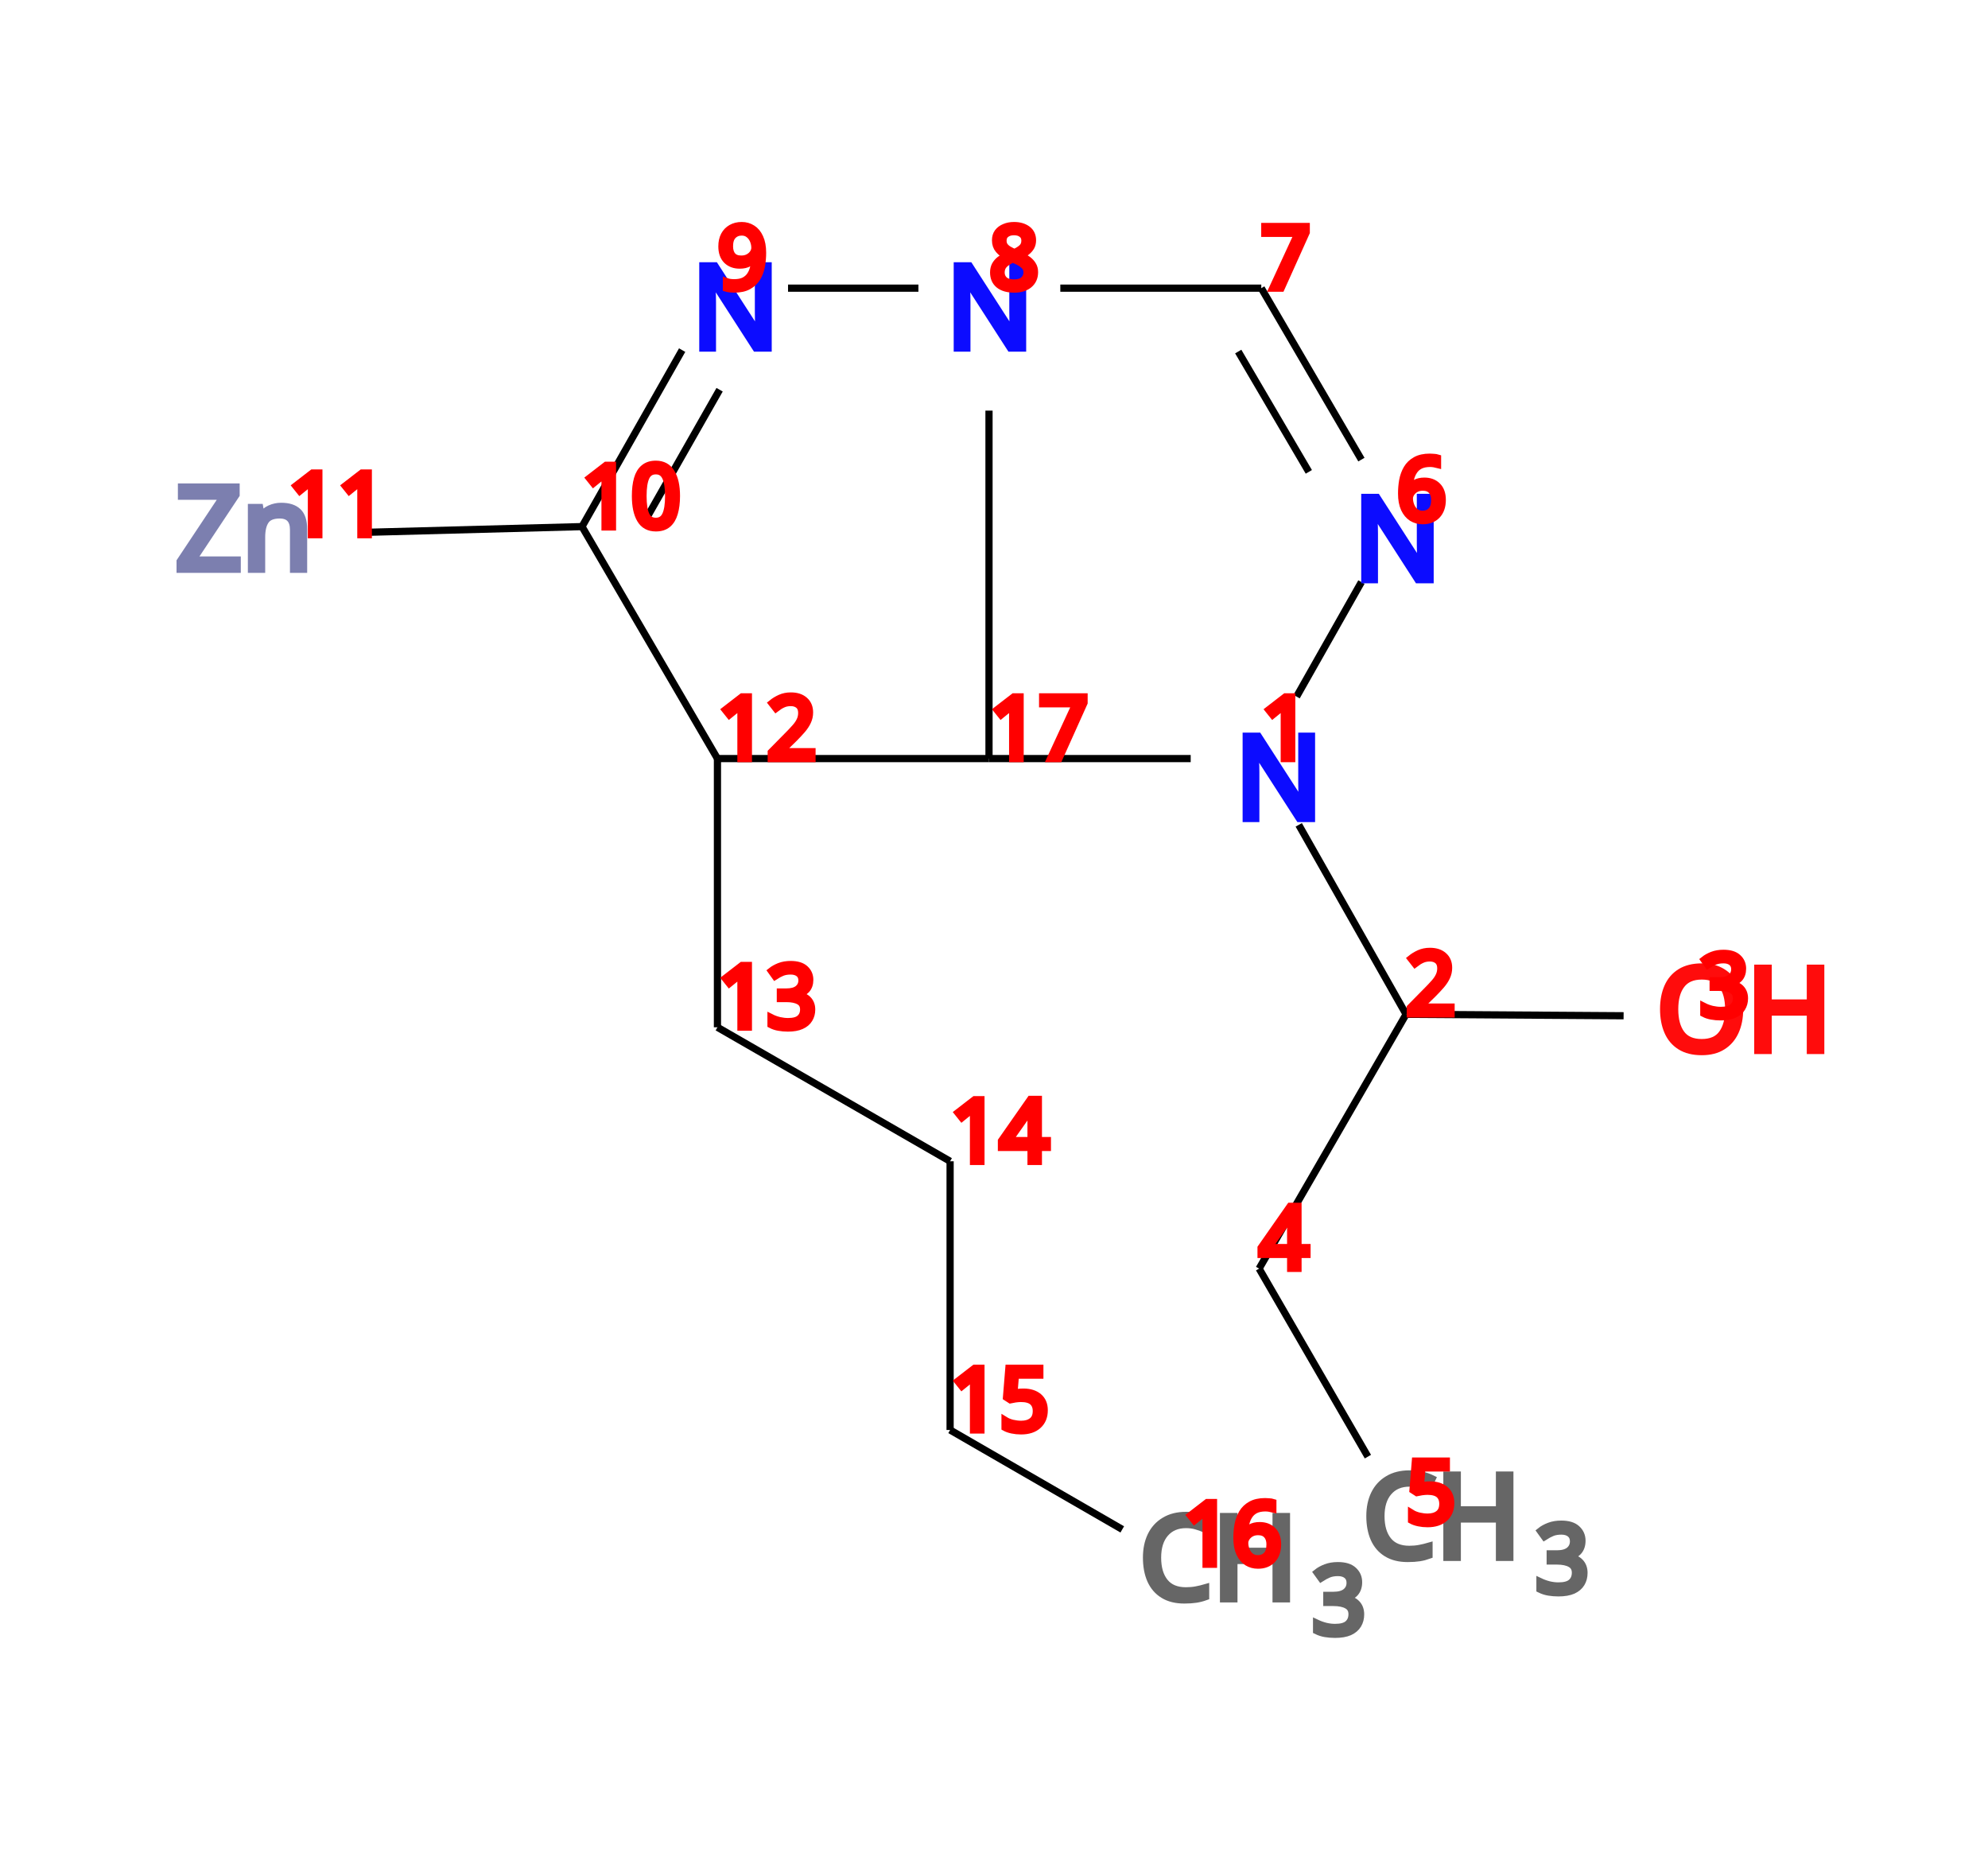
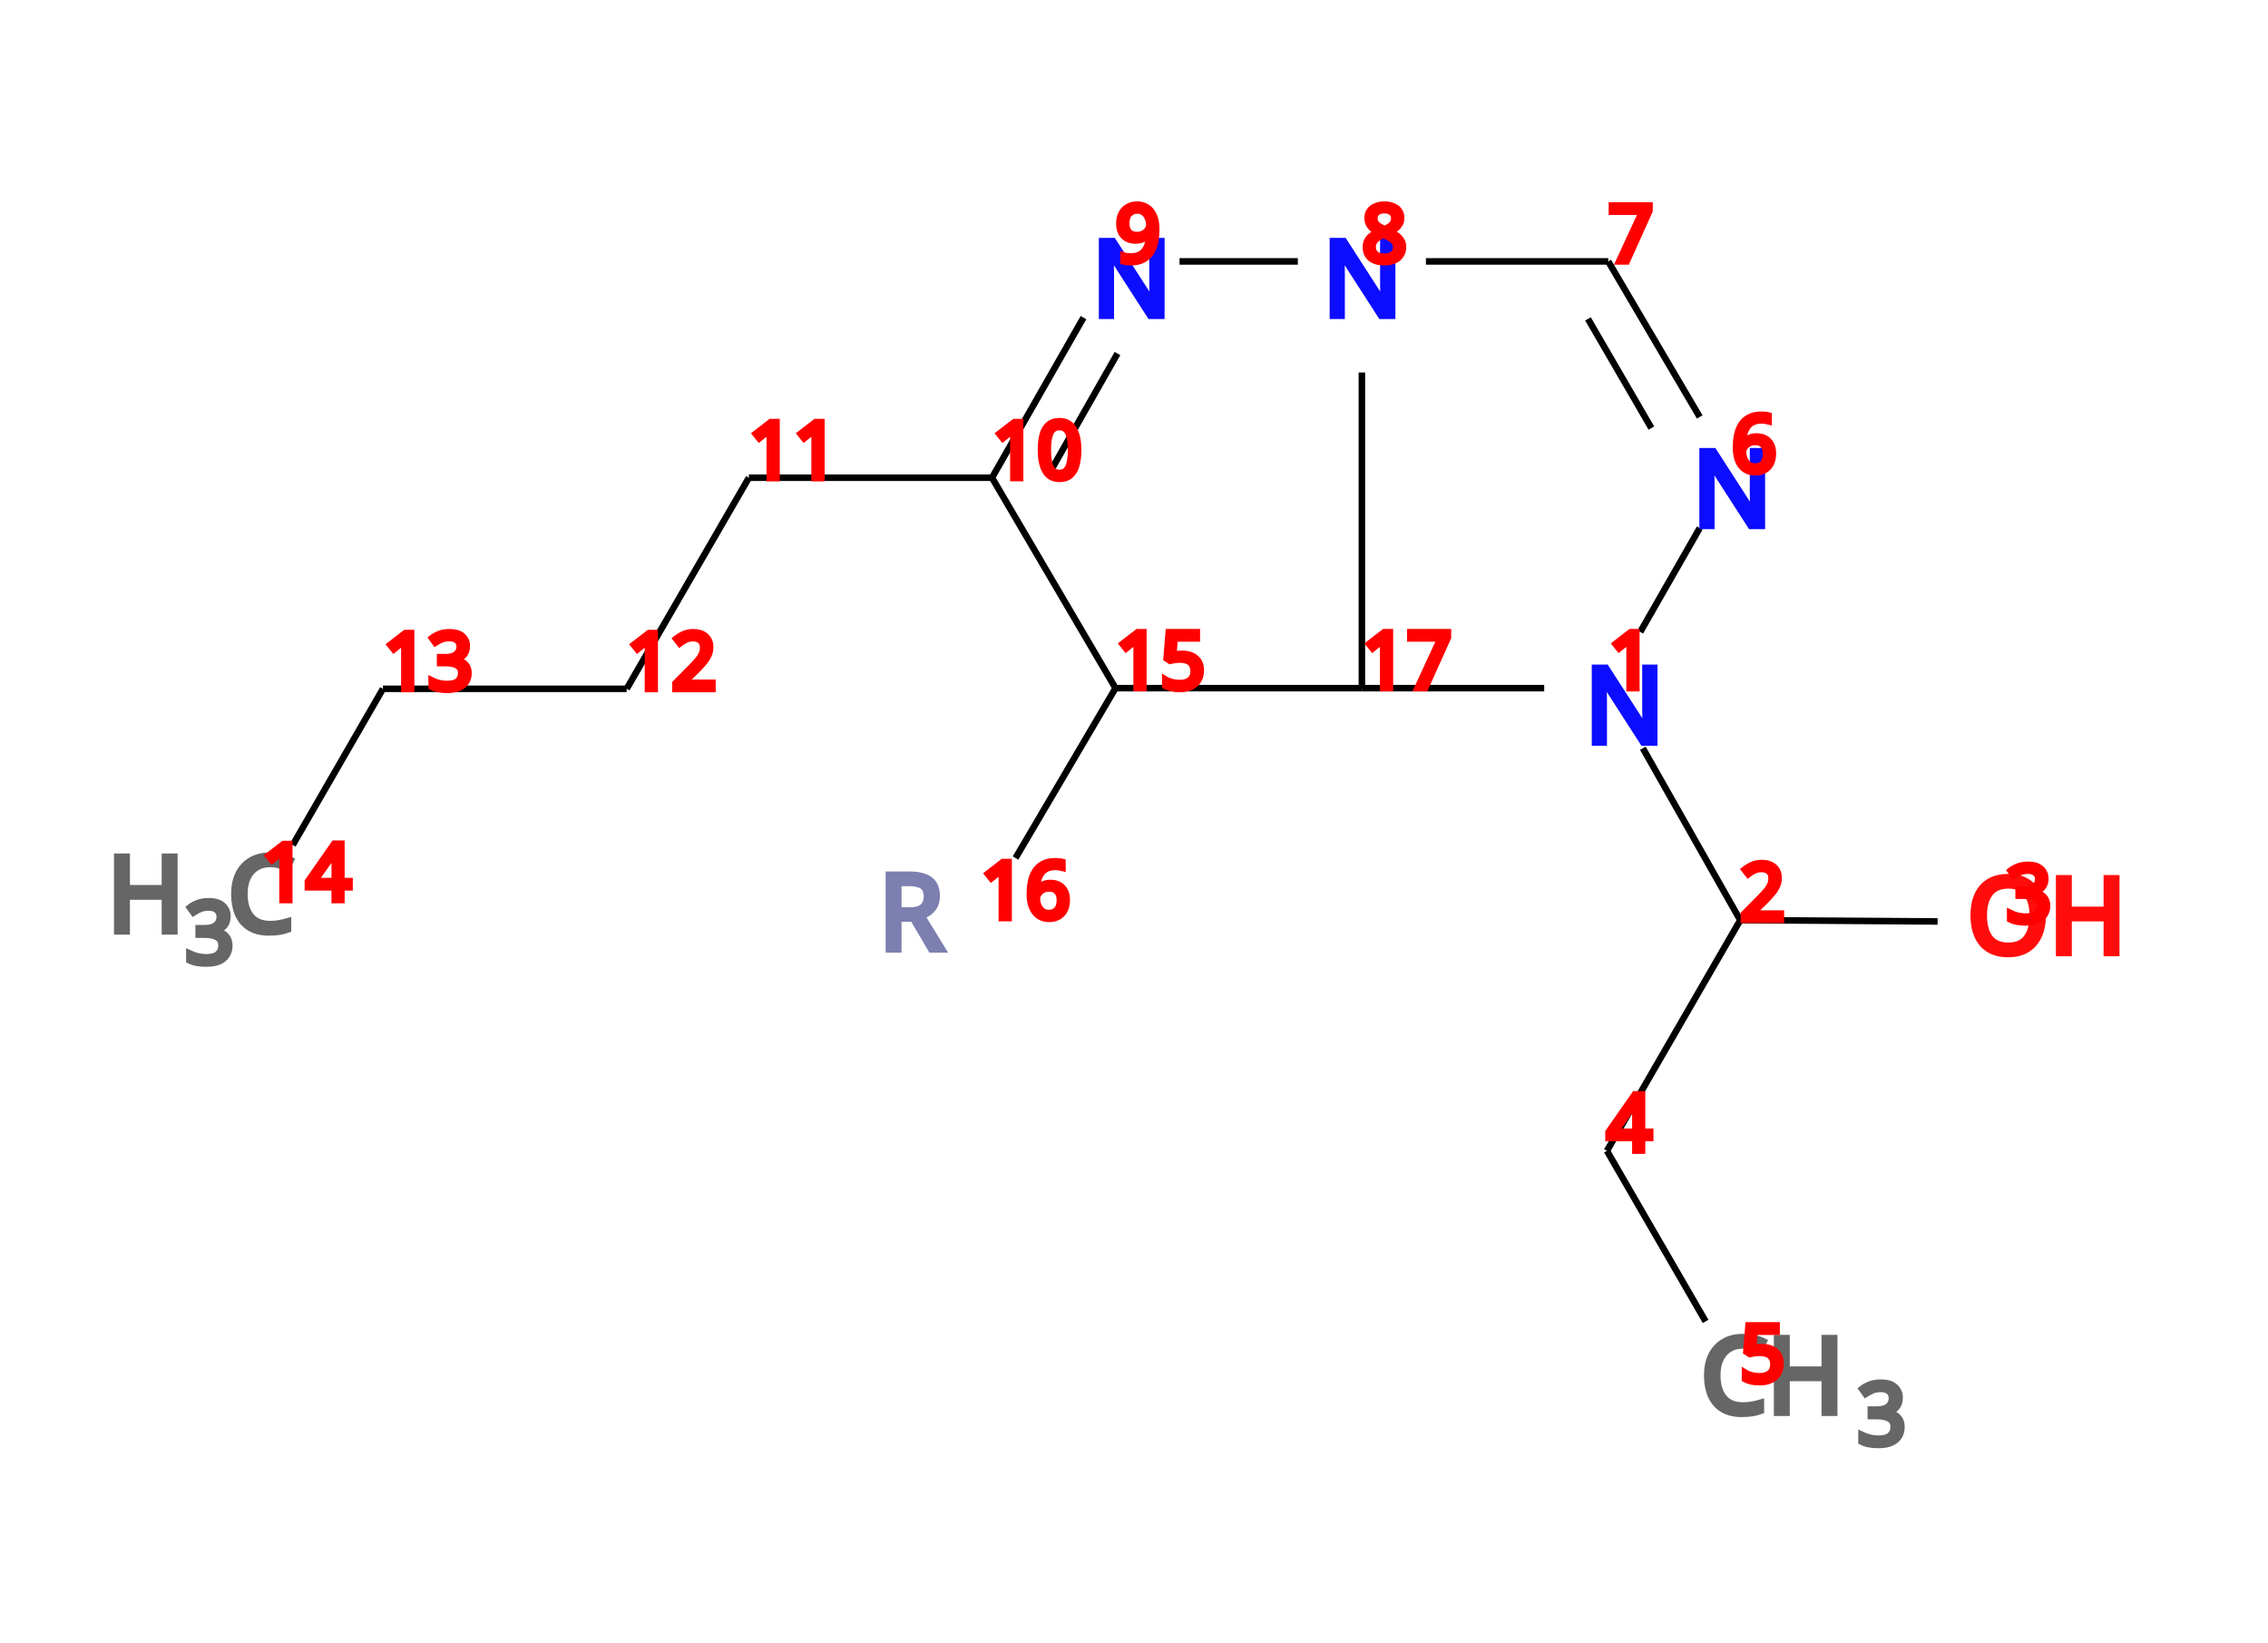
- <svg xmlns="http://www.w3.org/2000/svg" width="275.987" height="257.136" x="0" y="0" font-family="sans-serif" stroke="rgb(0,0,0)" stroke-width="1">
-   <line x1="180.3" y1="114.5" x2="195.2" y2="140.8" />
-   <line x1="195.2" y1="140.8" x2="225.4" y2="141.0" />
-   <line x1="195.2" y1="140.8" x2="174.8" y2="176.1" />
-   <line x1="174.8" y1="176.1" x2="189.9" y2="202.2" />
-   <line x1="80.8" y1="73.1" x2="50.6" y2="73.9" />
-   <line x1="99.6" y1="105.3" x2="99.6" y2="142.6" />
-   <line x1="99.6" y1="142.6" x2="131.9" y2="161.2" />
-   <line x1="131.9" y1="161.2" x2="131.9" y2="198.5" />
-   <line x1="131.9" y1="198.5" x2="155.8" y2="212.3" />
-   <line x1="180.0" y1="96.7" x2="189.0" y2="80.8" />
-   <line x1="189.0" y1="63.8" x2="175.1" y2="40.0" />
-   <line x1="181.7" y1="65.5" x2="171.9" y2="48.8" />
-   <line x1="175.1" y1="40.0" x2="147.2" y2="40.0" />
-   <line x1="137.3" y1="57.0" x2="137.3" y2="105.3" />
-   <line x1="137.3" y1="105.3" x2="165.3" y2="105.3" />
-   <line x1="94.7" y1="48.6" x2="80.8" y2="73.1" />
-   <line x1="99.9" y1="54.1" x2="90.0" y2="71.5" />
-   <line x1="80.8" y1="73.1" x2="99.6" y2="105.3" />
-   <line x1="99.6" y1="105.3" x2="137.3" y2="105.3" />
-   <line x1="127.5" y1="40.0" x2="109.4" y2="40.0" />
-   <text x="171.459" y="113.62" fill="rgb(12,12,255)" stroke="rgb(12,12,255)" stroke-width="1" font-size="16">N</text>
-   <text x="229.987" y="145.824" fill="rgb(255,12,12)" stroke="rgb(255,12,12)" stroke-width="1" font-size="16">OH</text>
-   <text x="189.21" y="216.179" fill="rgb(102,102,102)" stroke="rgb(102,102,102)" stroke-width="1" font-size="16">CH</text>
-   <text x="213.21" y="220.979" fill="rgb(102,102,102)" stroke="rgb(102,102,102)" stroke-width="1" font-size="13">3</text>
-   <text x="187.924" y="80.472" fill="rgb(12,12,255)" stroke="rgb(12,12,255)" stroke-width="1" font-size="16">N</text>
-   <text x="131.35" y="48.32" fill="rgb(12,12,255)" stroke="rgb(12,12,255)" stroke-width="1" font-size="16">N</text>
-   <text x="96.029" y="48.32" fill="rgb(12,12,255)" stroke="rgb(12,12,255)" stroke-width="1" font-size="16">N</text>
-   <text x="24.4" y="79.024" fill="rgb(124,127,175)" stroke="rgb(124,127,175)" stroke-width="1" font-size="16">Zn</text>
-   <text x="158.198" y="221.936" fill="rgb(102,102,102)" stroke="rgb(102,102,102)" stroke-width="1" font-size="16">CH</text>
-   <text x="182.198" y="226.736" fill="rgb(102,102,102)" stroke="rgb(102,102,102)" stroke-width="1" font-size="13">3</text>
-   <text x="175.059" y="105.3" fill="rgb(255,0,0)" stroke="rgb(255,0,0)" stroke-width="1" font-size="12">1</text>
-   <text x="195.21" y="140.751" fill="rgb(255,0,0)" stroke="rgb(255,0,0)" stroke-width="1" font-size="12">2</text>
-   <text x="235.987" y="141.024" fill="rgb(255,0,0)" stroke="rgb(255,0,0)" stroke-width="1" font-size="12">3</text>
-   <text x="174.822" y="176.065" fill="rgb(255,0,0)" stroke="rgb(255,0,0)" stroke-width="1" font-size="12">4</text>
-   <text x="195.21" y="211.379" fill="rgb(255,0,0)" stroke="rgb(255,0,0)" stroke-width="1" font-size="12">5</text>
-   <text x="193.924" y="72.152" fill="rgb(255,0,0)" stroke="rgb(255,0,0)" stroke-width="1" font-size="12">6</text>
-   <text x="175.059" y="40" fill="rgb(255,0,0)" stroke="rgb(255,0,0)" stroke-width="1" font-size="12">7</text>
-   <text x="137.35" y="40" fill="rgb(255,0,0)" stroke="rgb(255,0,0)" stroke-width="1" font-size="12">8</text>
-   <text x="99.629" y="40" fill="rgb(255,0,0)" stroke="rgb(255,0,0)" stroke-width="1" font-size="12">9</text>
-   <text x="80.763" y="73.148" fill="rgb(255,0,0)" stroke="rgb(255,0,0)" stroke-width="1" font-size="12">10</text>
-   <text x="40" y="74.224" fill="rgb(255,0,0)" stroke="rgb(255,0,0)" stroke-width="1" font-size="12">11</text>
-   <text x="99.629" y="105.3" fill="rgb(255,0,0)" stroke="rgb(255,0,0)" stroke-width="1" font-size="12">12</text>
-   <text x="99.629" y="142.579" fill="rgb(255,0,0)" stroke="rgb(255,0,0)" stroke-width="1" font-size="12">13</text>
-   <text x="131.913" y="161.218" fill="rgb(255,0,0)" stroke="rgb(255,0,0)" stroke-width="1" font-size="12">14</text>
-   <text x="131.913" y="198.497" fill="rgb(255,0,0)" stroke="rgb(255,0,0)" stroke-width="1" font-size="12">15</text>
-   <text x="164.198" y="217.136" fill="rgb(255,0,0)" stroke="rgb(255,0,0)" stroke-width="1" font-size="12">16</text>
-   <text x="137.35" y="105.3" fill="rgb(255,0,0)" stroke="rgb(255,0,0)" stroke-width="1" font-size="12">17</text>
+ <svg xmlns="http://www.w3.org/2000/svg" width="347.059" height="251.379" x="0" y="0" font-family="sans-serif" stroke="rgb(0,0,0)" stroke-width="1">
+   <line x1="251.4" y1="114.5" x2="266.3" y2="140.8" />
+   <line x1="266.3" y1="140.8" x2="296.5" y2="141.0" />
+   <line x1="266.3" y1="140.8" x2="245.9" y2="176.1" />
+   <line x1="245.9" y1="176.1" x2="261.0" y2="202.2" />
+   <line x1="151.8" y1="73.1" x2="114.6" y2="73.1" />
+   <line x1="114.6" y1="73.1" x2="95.9" y2="105.4" />
+   <line x1="95.9" y1="105.4" x2="58.6" y2="105.4" />
+   <line x1="58.6" y1="105.4" x2="44.8" y2="129.3" />
+   <line x1="170.7" y1="105.3" x2="155.4" y2="131.3" />
+   <line x1="251.0" y1="96.7" x2="260.1" y2="80.8" />
+   <line x1="260.1" y1="63.8" x2="246.1" y2="40.0" />
+   <line x1="252.7" y1="65.5" x2="243.0" y2="48.8" />
+   <line x1="246.1" y1="40.0" x2="218.2" y2="40.0" />
+   <line x1="208.4" y1="57.0" x2="208.4" y2="105.3" />
+   <line x1="208.4" y1="105.3" x2="236.3" y2="105.3" />
+   <line x1="165.8" y1="48.6" x2="151.8" y2="73.1" />
+   <line x1="171.0" y1="54.1" x2="161.1" y2="71.5" />
+   <line x1="151.8" y1="73.1" x2="170.7" y2="105.3" />
+   <line x1="170.7" y1="105.3" x2="208.4" y2="105.3" />
+   <line x1="198.6" y1="40.0" x2="180.5" y2="40.0" />
+   <text x="242.531" y="113.62" fill="rgb(12,12,255)" stroke="rgb(12,12,255)" stroke-width="1" font-size="16">N</text>
+   <text x="301.059" y="145.824" fill="rgb(255,12,12)" stroke="rgb(255,12,12)" stroke-width="1" font-size="16">OH</text>
+   <text x="260.283" y="216.179" fill="rgb(102,102,102)" stroke="rgb(102,102,102)" stroke-width="1" font-size="16">CH</text>
+   <text x="284.283" y="220.979" fill="rgb(102,102,102)" stroke="rgb(102,102,102)" stroke-width="1" font-size="13">3</text>
+   <text x="258.997" y="80.472" fill="rgb(12,12,255)" stroke="rgb(12,12,255)" stroke-width="1" font-size="16">N</text>
+   <text x="202.422" y="48.32" fill="rgb(12,12,255)" stroke="rgb(12,12,255)" stroke-width="1" font-size="16">N</text>
+   <text x="167.101" y="48.32" fill="rgb(12,12,255)" stroke="rgb(12,12,255)" stroke-width="1" font-size="16">N</text>
+   <text x="16.4" y="142.517" fill="rgb(102,102,102)" stroke="rgb(102,102,102)" stroke-width="1" font-size="16">H</text>
+   <text x="28.4" y="147.317" fill="rgb(102,102,102)" stroke="rgb(102,102,102)" stroke-width="1" font-size="13">3</text>
+   <text x="34.9" y="142.517" fill="rgb(102,102,102)" stroke="rgb(102,102,102)" stroke-width="1" font-size="16">C</text>
+   <text x="134.474" y="145.276" fill="rgb(124,127,175)" stroke="rgb(124,127,175)" stroke-width="1" font-size="16">R</text>
+   <text x="246.131" y="105.3" fill="rgb(255,0,0)" stroke="rgb(255,0,0)" stroke-width="1" font-size="12">1</text>
+   <text x="266.283" y="140.751" fill="rgb(255,0,0)" stroke="rgb(255,0,0)" stroke-width="1" font-size="12">2</text>
+   <text x="307.059" y="141.024" fill="rgb(255,0,0)" stroke="rgb(255,0,0)" stroke-width="1" font-size="12">3</text>
+   <text x="245.894" y="176.065" fill="rgb(255,0,0)" stroke="rgb(255,0,0)" stroke-width="1" font-size="12">4</text>
+   <text x="266.283" y="211.379" fill="rgb(255,0,0)" stroke="rgb(255,0,0)" stroke-width="1" font-size="12">5</text>
+   <text x="264.997" y="72.152" fill="rgb(255,0,0)" stroke="rgb(255,0,0)" stroke-width="1" font-size="12">6</text>
+   <text x="246.131" y="40" fill="rgb(255,0,0)" stroke="rgb(255,0,0)" stroke-width="1" font-size="12">7</text>
+   <text x="208.422" y="40" fill="rgb(255,0,0)" stroke="rgb(255,0,0)" stroke-width="1" font-size="12">8</text>
+   <text x="170.701" y="40" fill="rgb(255,0,0)" stroke="rgb(255,0,0)" stroke-width="1" font-size="12">9</text>
+   <text x="151.836" y="73.148" fill="rgb(255,0,0)" stroke="rgb(255,0,0)" stroke-width="1" font-size="12">10</text>
+   <text x="114.557" y="73.148" fill="rgb(255,0,0)" stroke="rgb(255,0,0)" stroke-width="1" font-size="12">11</text>
+   <text x="95.918" y="105.432" fill="rgb(255,0,0)" stroke="rgb(255,0,0)" stroke-width="1" font-size="12">12</text>
+   <text x="58.639" y="105.432" fill="rgb(255,0,0)" stroke="rgb(255,0,0)" stroke-width="1" font-size="12">13</text>
+   <text x="40" y="137.717" fill="rgb(255,0,0)" stroke="rgb(255,0,0)" stroke-width="1" font-size="12">14</text>
+   <text x="170.701" y="105.3" fill="rgb(255,0,0)" stroke="rgb(255,0,0)" stroke-width="1" font-size="12">15</text>
+   <text x="150.074" y="140.476" fill="rgb(255,0,0)" stroke="rgb(255,0,0)" stroke-width="1" font-size="12">16</text>
+   <text x="208.422" y="105.3" fill="rgb(255,0,0)" stroke="rgb(255,0,0)" stroke-width="1" font-size="12">17</text>
  <text font-size="18" fill="black" font-family="sans-serif" x="140" y="20" />
</svg>
